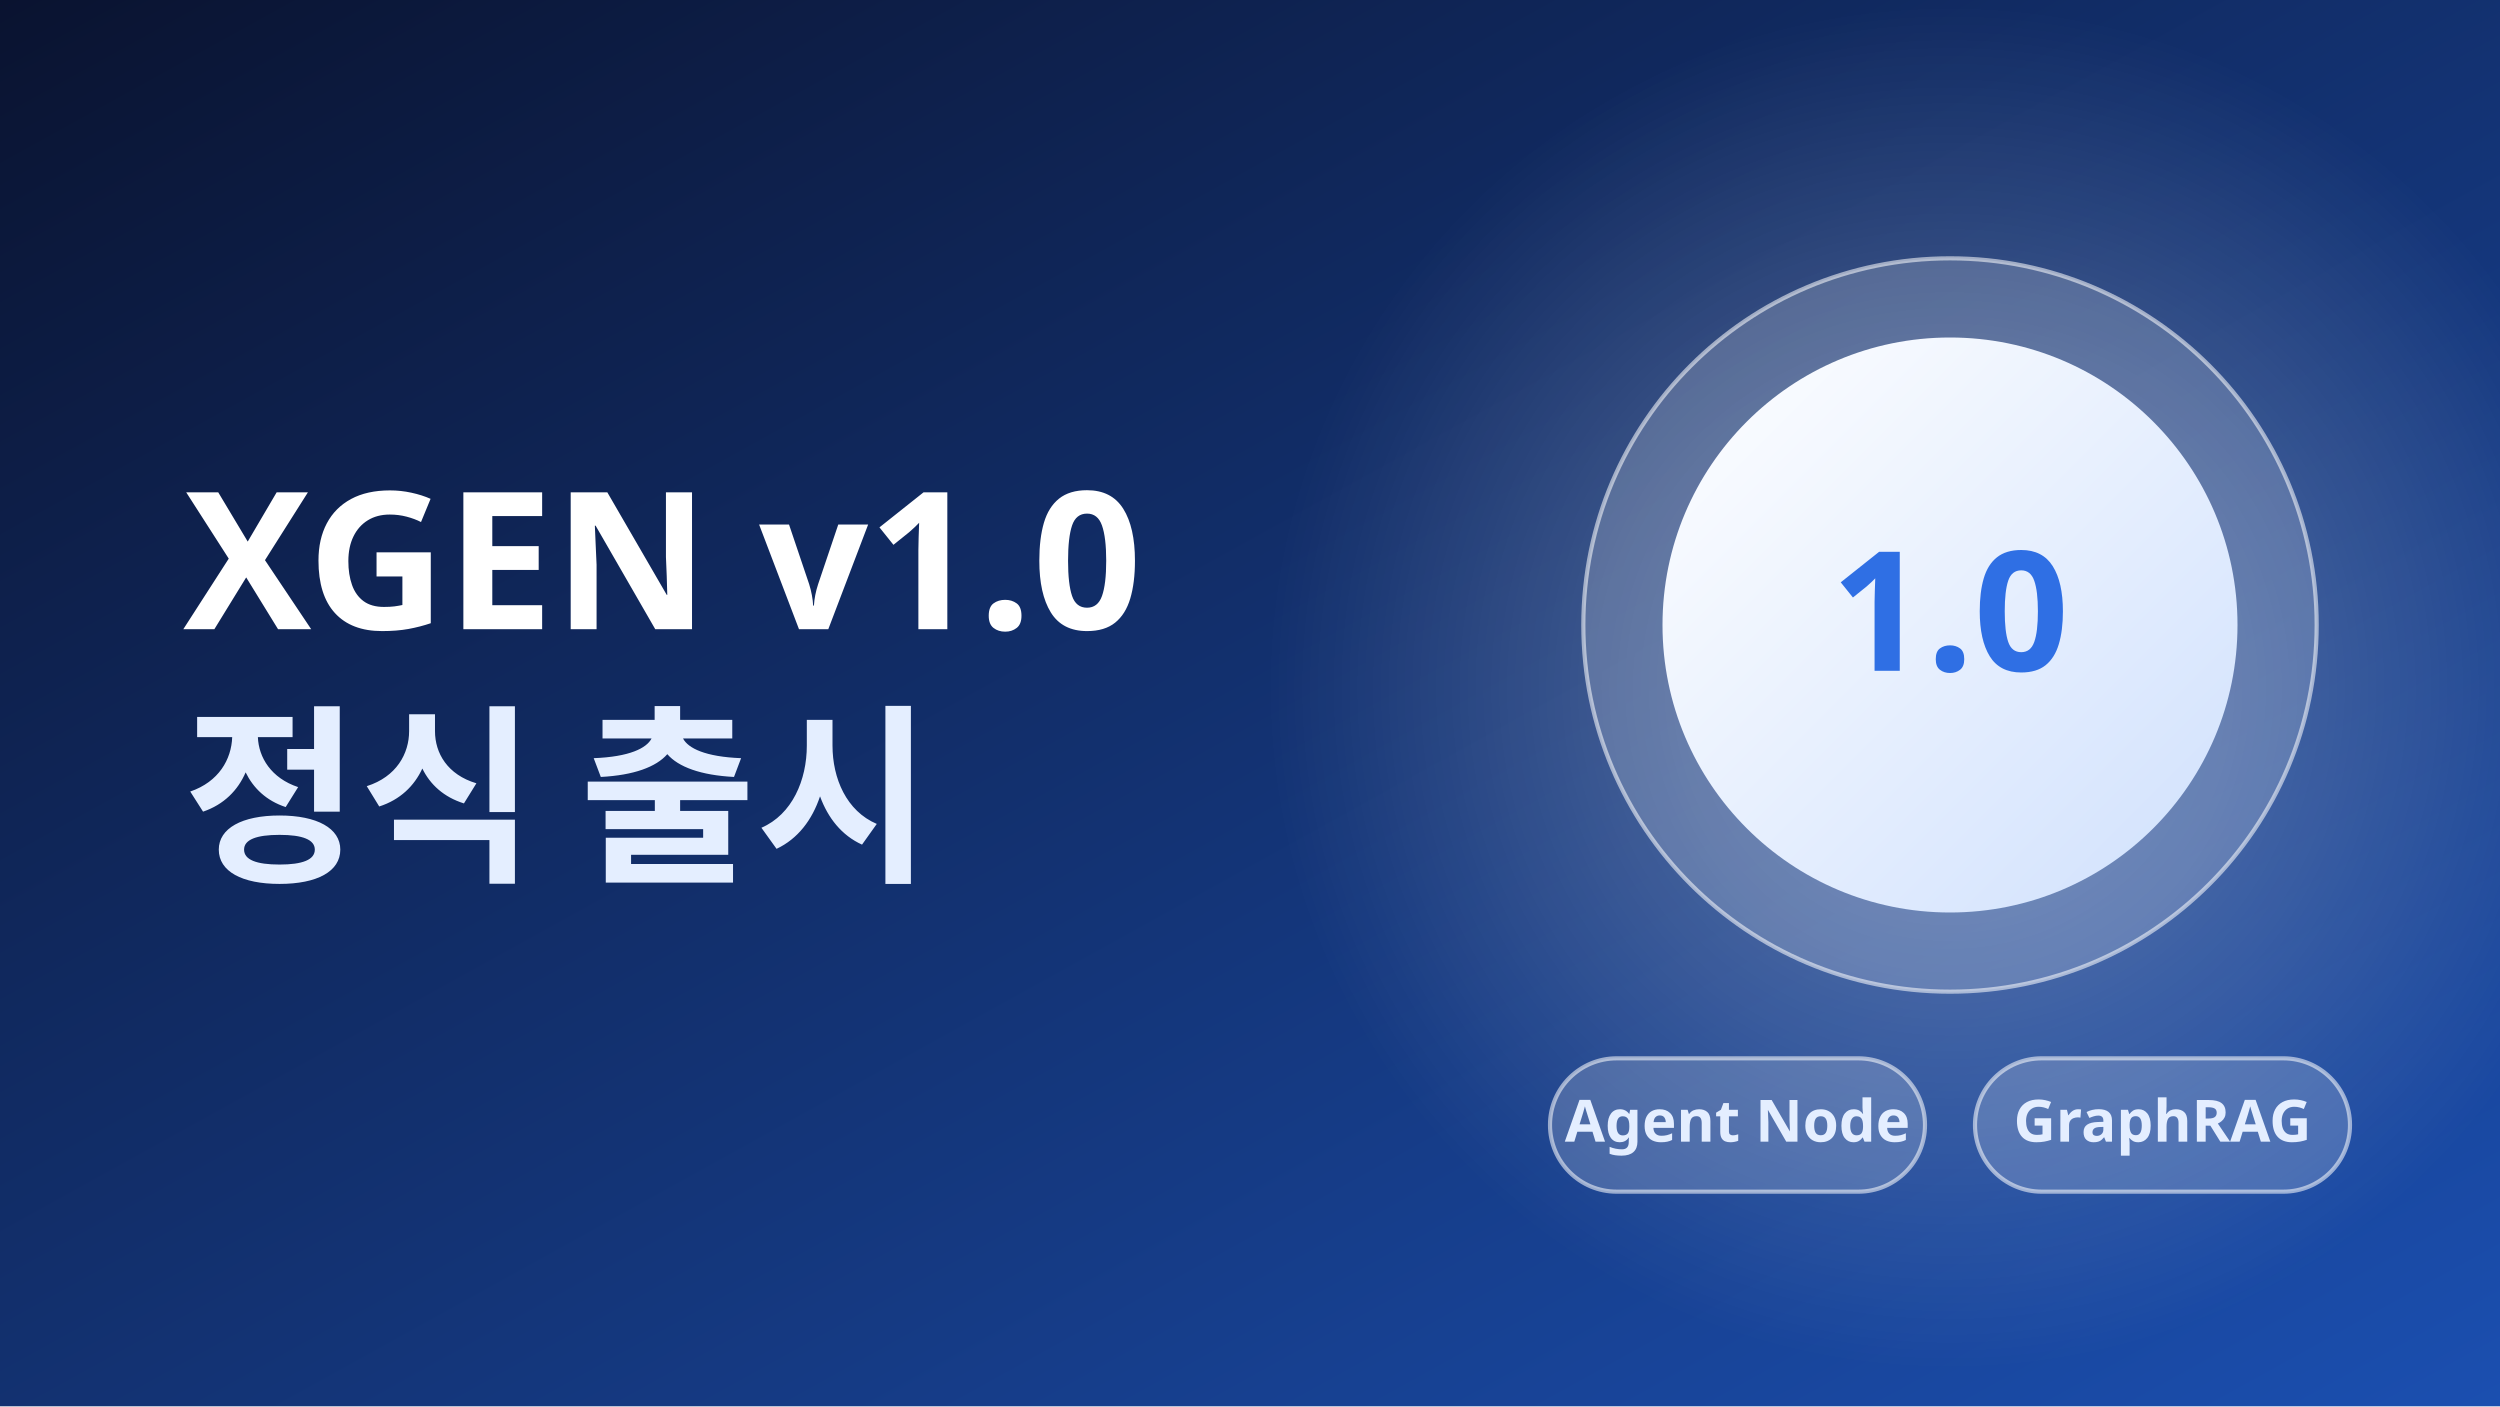
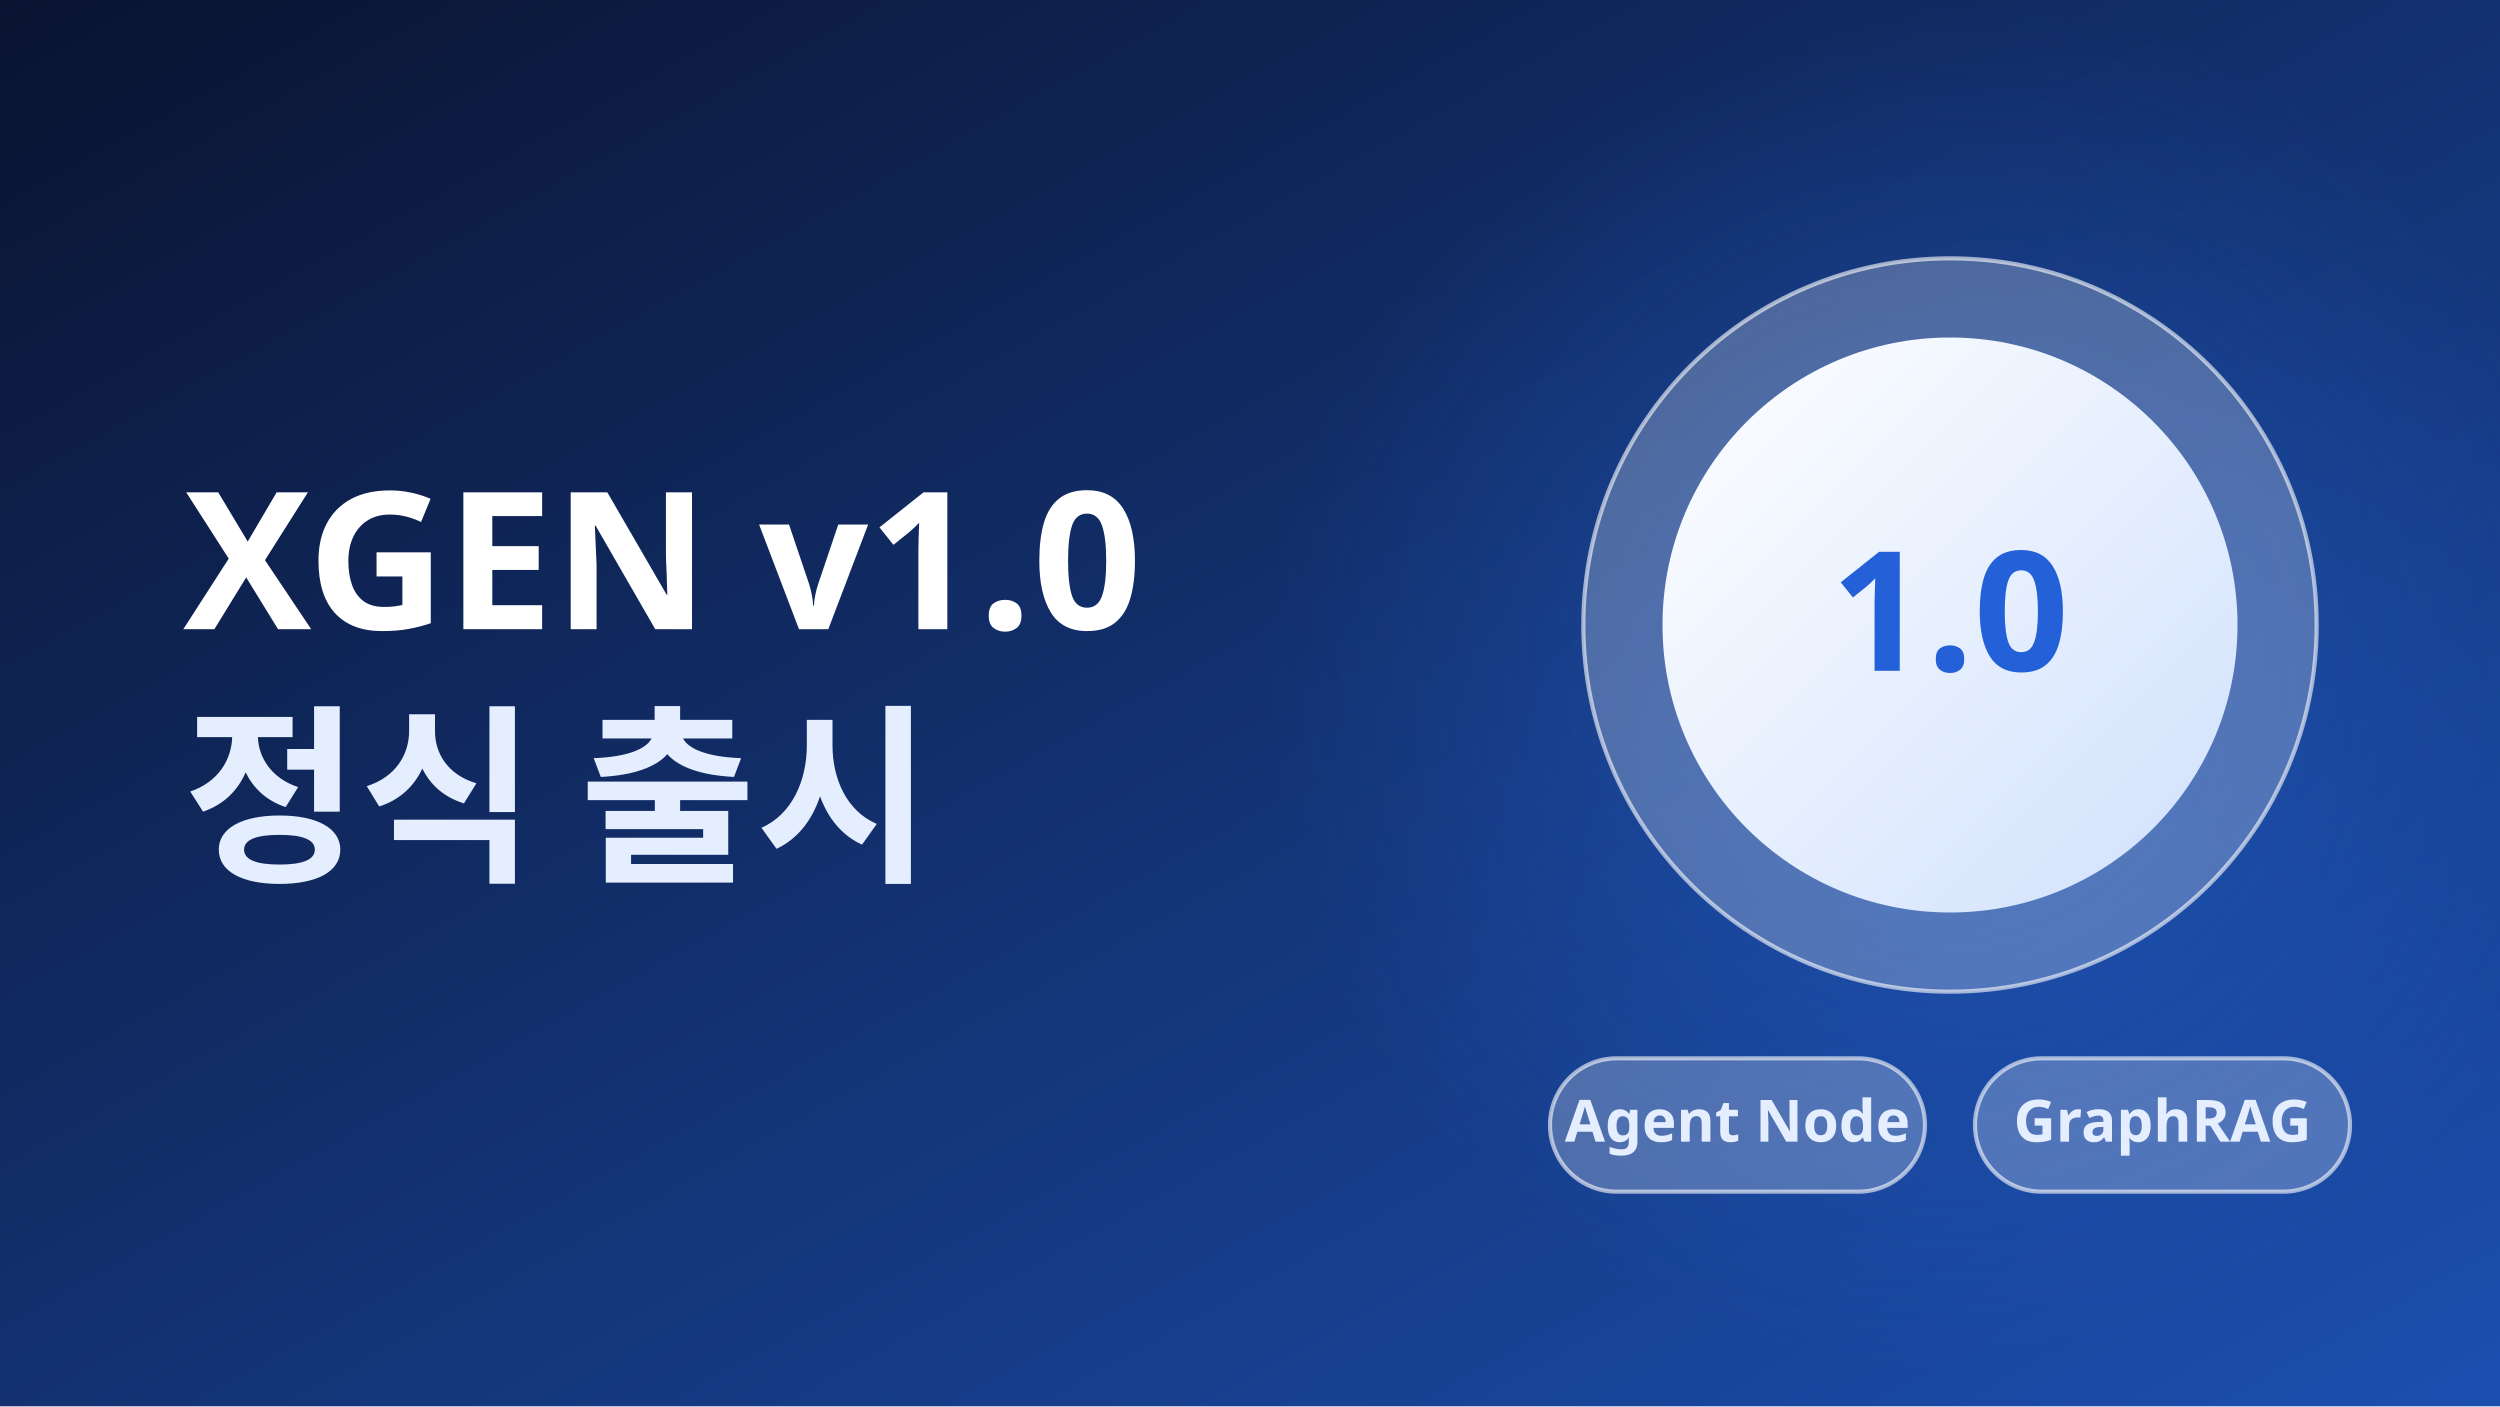
<svg xmlns="http://www.w3.org/2000/svg" viewBox="0 0 1200 675" role="img" aria-label="XGEN v1.0 정식 출시 — GS 인증으로 검증된 핵심 기능">
  <defs>
    <linearGradient id="bg" x1="0" y1="0" x2="1" y2="1">
      <stop offset="0" stop-color="#0a1330" />
      <stop offset="1" stop-color="#1b4fb0" />
    </linearGradient>
    <linearGradient id="badge" x1="0" y1="0" x2="1" y2="1">
      <stop offset="0" stop-color="#ffffff" />
      <stop offset="1" stop-color="#cfe0fd" />
    </linearGradient>
    <radialGradient id="glow" cx="50%" cy="50%" r="50%">
-       <stop offset="0" stop-color="#ffffff" stop-opacity="0.34" />
-       <stop offset="1" stop-color="#ffffff" stop-opacity="0" />
+       <stop offset="0" stop-color="#2f7bff" stop-opacity="0.34" />
+       <stop offset="1" stop-color="#2f7bff" stop-opacity="0" />
    </radialGradient>
  </defs>
  <rect width="1200" height="675" fill="url(#bg)" />
  <circle cx="936" cy="330" r="330" fill="url(#glow)" />
  <text x="88" y="302" font-family="Pretendard,'Pretendard Variable','Malgun Gothic','Apple SD Gothic Neo','Noto Sans KR',sans-serif" font-size="92" font-weight="800" fill="#ffffff">XGEN v1.0</text>
  <text x="88" y="416" font-family="Pretendard,'Pretendard Variable','Malgun Gothic','Apple SD Gothic Neo','Noto Sans KR',sans-serif" font-size="92" font-weight="800" fill="#e4eeff">정식 출시</text>
-   <circle cx="936" cy="300" r="176" fill="#ffffff2e" stroke="#ffffff8c" stroke-width="2" />
+   <circle cx="936" cy="300" r="176" fill="#ffffff3d" stroke="#ffffff99" stroke-width="2" />
  <circle cx="936" cy="300" r="138" fill="url(#badge)" />
-   <text x="936" y="322" text-anchor="middle" font-family="Pretendard,'Pretendard Variable','Malgun Gothic','Apple SD Gothic Neo','Noto Sans KR',sans-serif" font-size="80" font-weight="800" fill="#2f6fe4">1.0</text>
-   <rect x="744" y="508" width="180" height="64" rx="32" fill="#ffffff2e" stroke="#ffffff8c" stroke-width="2" />
-   <rect x="948" y="508" width="180" height="64" rx="32" fill="#ffffff2e" stroke="#ffffff8c" stroke-width="2" />
+   <text x="936" y="322" text-anchor="middle" font-family="Pretendard,'Pretendard Variable','Malgun Gothic','Apple SD Gothic Neo','Noto Sans KR',sans-serif" font-size="80" font-weight="800" fill="#2461d8">1.0</text>
+   <rect x="744" y="508" width="180" height="64" rx="32" fill="#ffffff3d" stroke="#ffffff99" stroke-width="2" />
+   <rect x="948" y="508" width="180" height="64" rx="32" fill="#ffffff3d" stroke="#ffffff99" stroke-width="2" />
  <text x="834" y="548" text-anchor="middle" font-family="Pretendard,'Pretendard Variable','Malgun Gothic','Apple SD Gothic Neo','Noto Sans KR',sans-serif" font-size="28" font-weight="600" fill="#e4eeff">Agent Node</text>
  <text x="1038" y="548" text-anchor="middle" font-family="Pretendard,'Pretendard Variable','Malgun Gothic','Apple SD Gothic Neo','Noto Sans KR',sans-serif" font-size="28" font-weight="600" fill="#e4eeff">GraphRAG</text>
</svg>
